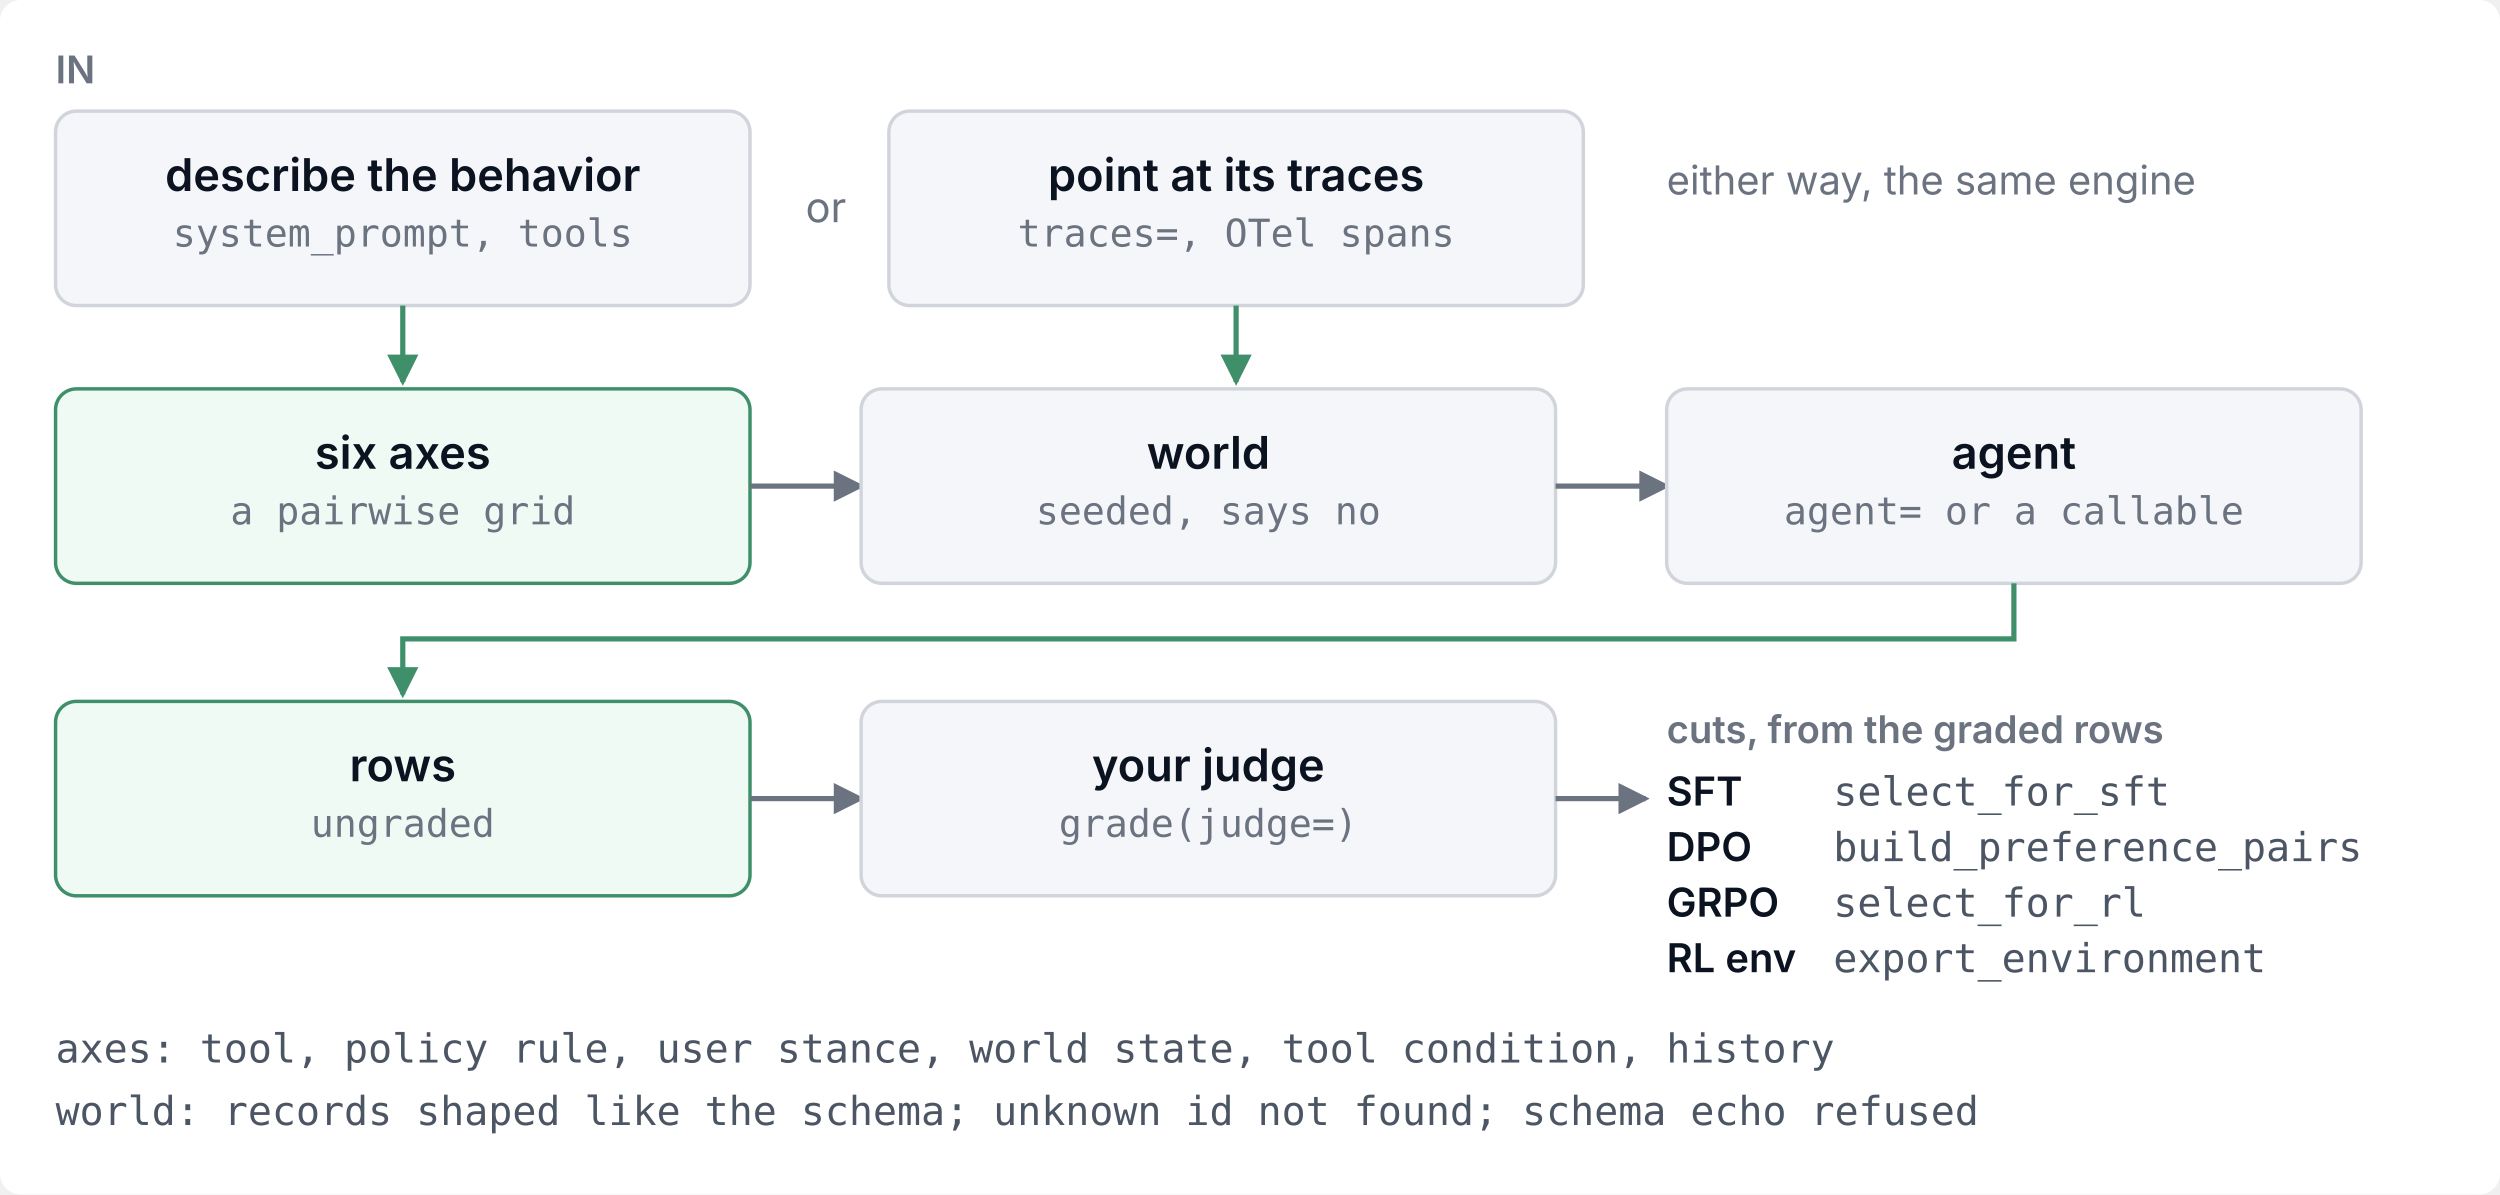
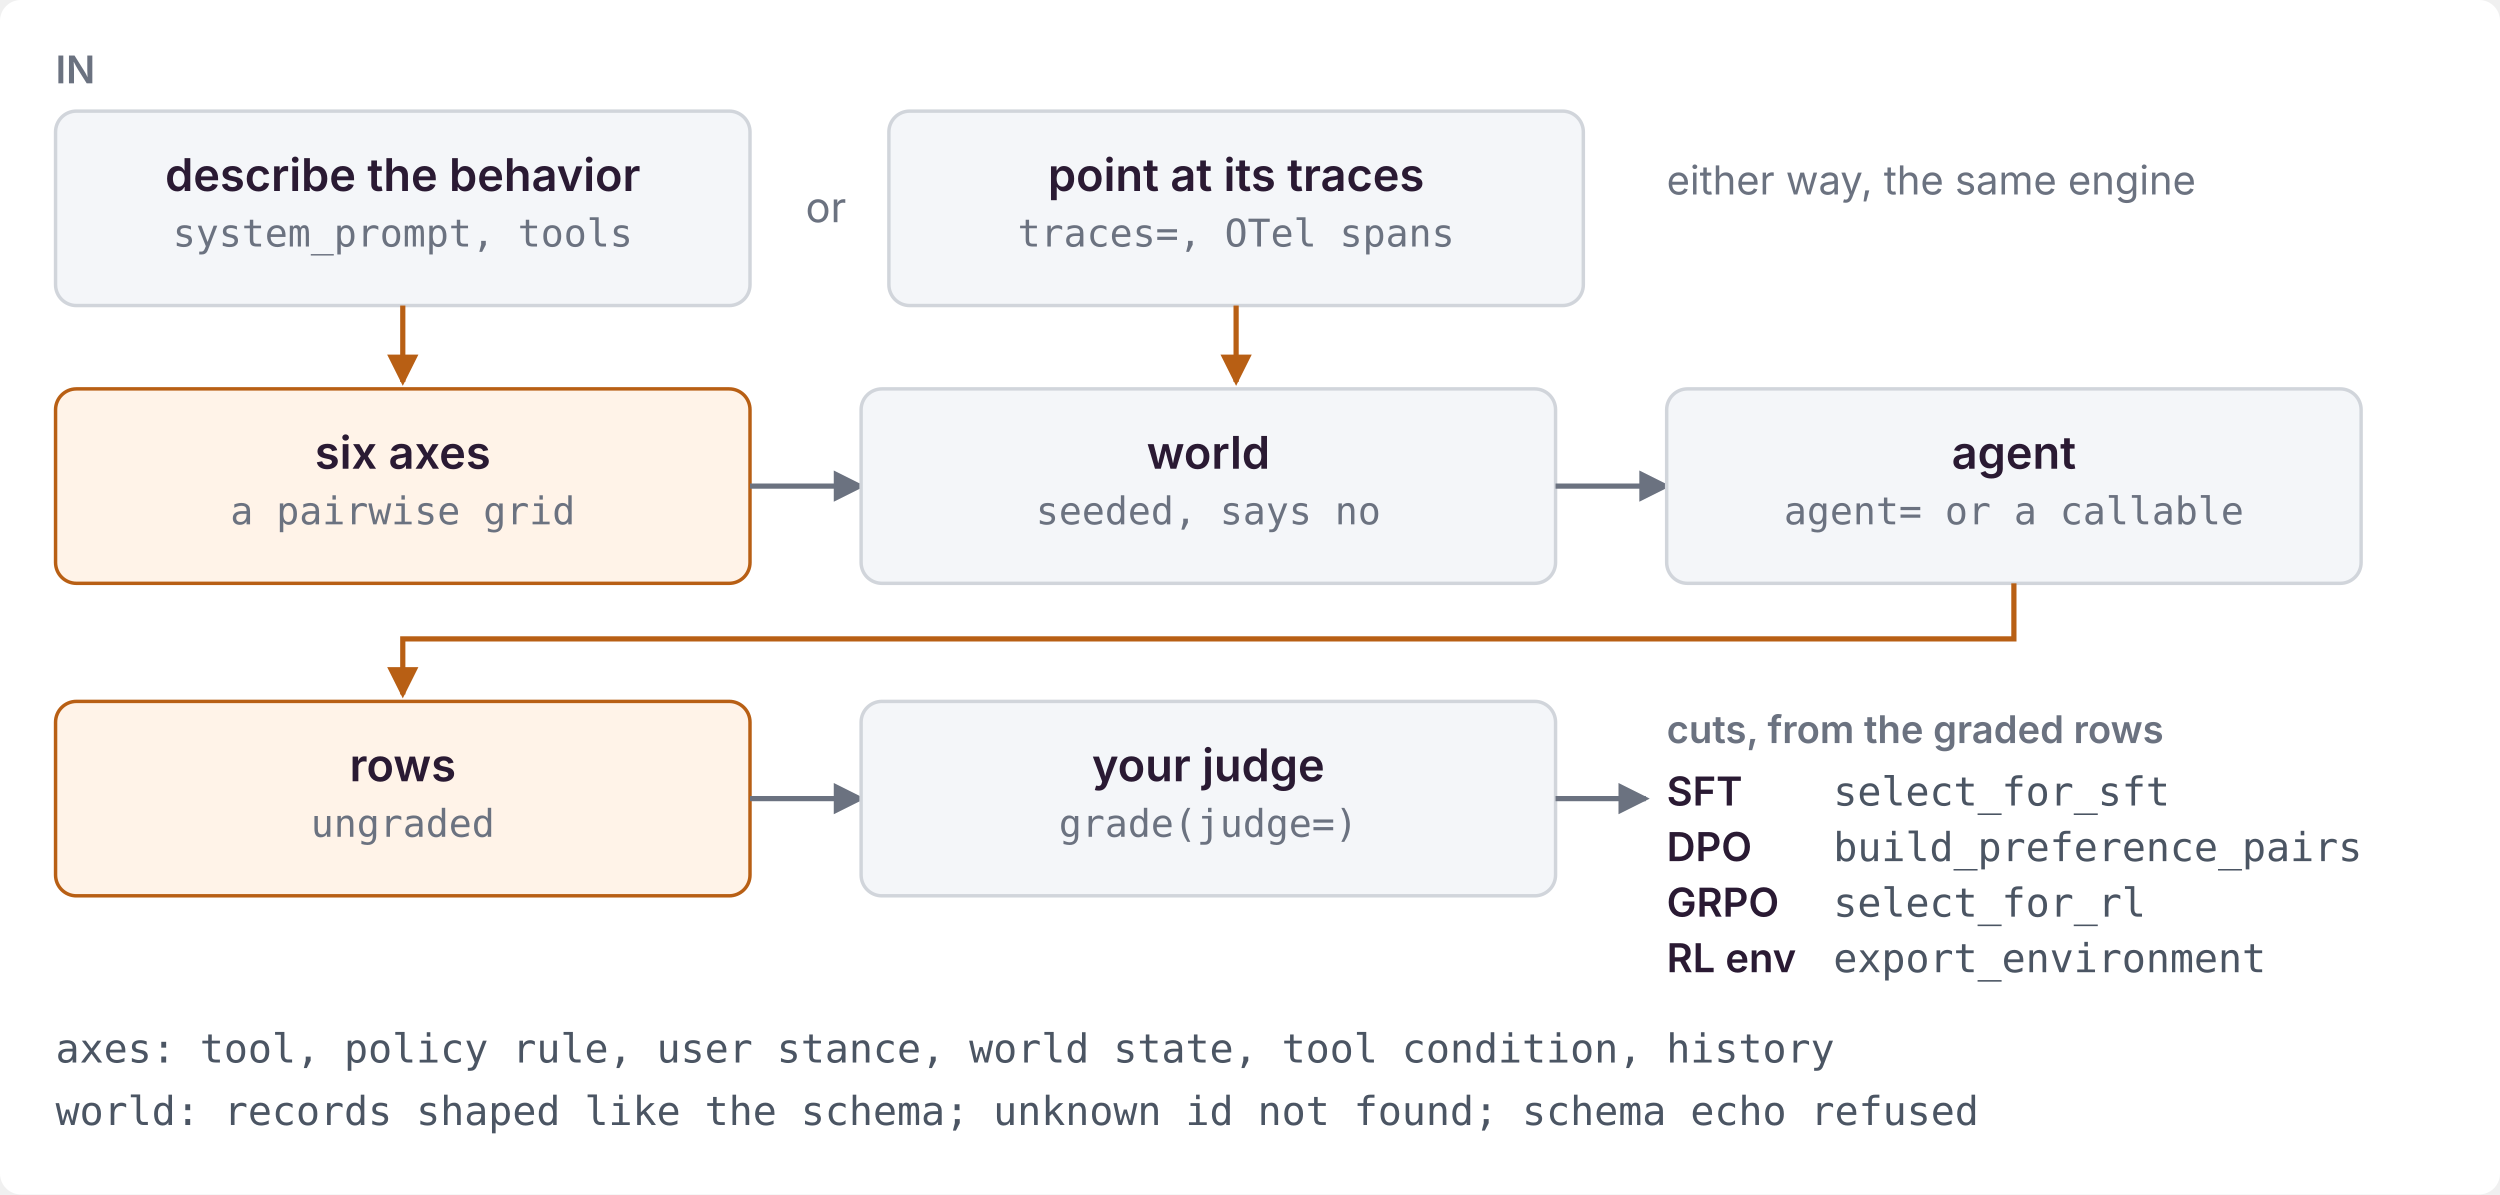
<svg xmlns="http://www.w3.org/2000/svg" viewBox="0 0 720 344" width="720" height="344" role="img" aria-label="How simulate() turns an agent definition into graded rows and cuts">
  <defs>
    <marker id="arrow" viewBox="0 0 8 8" refX="7" refY="4" markerWidth="6" markerHeight="6" orient="auto">
      <path d="M0,0 L8,4 L0,8 z" fill="#6B7280" />
    </marker>
    <marker id="arrow-green" viewBox="0 0 8 8" refX="7" refY="4" markerWidth="6" markerHeight="6" orient="auto">
-       <path d="M0,0 L8,4 L0,8 z" fill="#3F8F6B" />
+       <path d="M0,0 L8,4 L0,8 z" fill="#B85F14" />
    </marker>
  </defs>
  <rect width="720" height="344" rx="6" fill="#FFFFFF" />
  <text x="16" y="24" font-family="ui-sans-serif, system-ui, -apple-system, 'Segoe UI', Inter, sans-serif" font-size="11" font-weight="600" fill="#6B7280" text-anchor="start">IN</text>
  <rect x="16" y="32" width="200" height="56" rx="6" fill="#F4F6F9" stroke="#D1D5DB" />
-   <text x="116.0" y="55.0" font-family="ui-sans-serif, system-ui, -apple-system, 'Segoe UI', Inter, sans-serif" font-size="13" font-weight="600" fill="#0B1220" text-anchor="middle">describe the behavior</text>
+   <text x="116.0" y="55.0" font-family="ui-sans-serif, system-ui, -apple-system, 'Segoe UI', Inter, sans-serif" font-size="13" font-weight="600" fill="#2A1A33" text-anchor="middle">describe the behavior</text>
  <text x="116.0" y="71.0" font-family="ui-monospace, SFMono-Regular, Menlo, Consolas, monospace" font-size="11" font-weight="400" fill="#6B7280" text-anchor="middle">system_prompt, tools</text>
  <text x="232" y="64" font-family="ui-sans-serif, system-ui, -apple-system, 'Segoe UI', Inter, sans-serif" font-size="12" font-weight="400" fill="#6B7280" text-anchor="start">or</text>
  <rect x="256" y="32" width="200" height="56" rx="6" fill="#F4F6F9" stroke="#D1D5DB" />
-   <text x="356.0" y="55.0" font-family="ui-sans-serif, system-ui, -apple-system, 'Segoe UI', Inter, sans-serif" font-size="13" font-weight="600" fill="#0B1220" text-anchor="middle">point at its traces</text>
+   <text x="356.0" y="55.0" font-family="ui-sans-serif, system-ui, -apple-system, 'Segoe UI', Inter, sans-serif" font-size="13" font-weight="600" fill="#2A1A33" text-anchor="middle">point at its traces</text>
  <text x="356.0" y="71.0" font-family="ui-monospace, SFMono-Regular, Menlo, Consolas, monospace" font-size="11" font-weight="400" fill="#6B7280" text-anchor="middle">traces=, OTel spans</text>
  <text x="480" y="56" font-family="ui-sans-serif, system-ui, -apple-system, 'Segoe UI', Inter, sans-serif" font-size="11.5" font-weight="400" fill="#6B7280" text-anchor="start">either way, the same engine</text>
-   <path d="M 116 88 L 116 110" fill="none" stroke="#3F8F6B" stroke-width="1.5" marker-end="url(#arrow-green)" />
-   <path d="M 356 88 L 356 110" fill="none" stroke="#3F8F6B" stroke-width="1.5" marker-end="url(#arrow-green)" />
-   <rect x="16" y="112" width="200" height="56" rx="6" fill="#F0FAF5" stroke="#3F8F6B" />
-   <text x="116.0" y="135.0" font-family="ui-sans-serif, system-ui, -apple-system, 'Segoe UI', Inter, sans-serif" font-size="13" font-weight="600" fill="#0B1220" text-anchor="middle">six axes</text>
+   <path d="M 116 88 L 116 110" fill="none" stroke="#B85F14" stroke-width="1.5" marker-end="url(#arrow-green)" />
+   <path d="M 356 88 L 356 110" fill="none" stroke="#B85F14" stroke-width="1.5" marker-end="url(#arrow-green)" />
+   <rect x="16" y="112" width="200" height="56" rx="6" fill="#FFF3E8" stroke="#B85F14" />
+   <text x="116.0" y="135.0" font-family="ui-sans-serif, system-ui, -apple-system, 'Segoe UI', Inter, sans-serif" font-size="13" font-weight="600" fill="#2A1A33" text-anchor="middle">six axes</text>
  <text x="116.0" y="151.0" font-family="ui-monospace, SFMono-Regular, Menlo, Consolas, monospace" font-size="11" font-weight="400" fill="#6B7280" text-anchor="middle">a pairwise grid</text>
  <path d="M 216 140.0 L 248 140.0" fill="none" stroke="#6B7280" stroke-width="1.5" marker-end="url(#arrow)" />
  <rect x="248" y="112" width="200" height="56" rx="6" fill="#F4F6F9" stroke="#D1D5DB" />
-   <text x="348.0" y="135.0" font-family="ui-sans-serif, system-ui, -apple-system, 'Segoe UI', Inter, sans-serif" font-size="13" font-weight="600" fill="#0B1220" text-anchor="middle">world</text>
+   <text x="348.0" y="135.0" font-family="ui-sans-serif, system-ui, -apple-system, 'Segoe UI', Inter, sans-serif" font-size="13" font-weight="600" fill="#2A1A33" text-anchor="middle">world</text>
  <text x="348.0" y="151.0" font-family="ui-monospace, SFMono-Regular, Menlo, Consolas, monospace" font-size="11" font-weight="400" fill="#6B7280" text-anchor="middle">seeded, says no</text>
  <path d="M 448 140.0 L 480 140.0" fill="none" stroke="#6B7280" stroke-width="1.5" marker-end="url(#arrow)" />
  <rect x="480" y="112" width="200" height="56" rx="6" fill="#F4F6F9" stroke="#D1D5DB" />
-   <text x="580.0" y="135.0" font-family="ui-sans-serif, system-ui, -apple-system, 'Segoe UI', Inter, sans-serif" font-size="13" font-weight="600" fill="#0B1220" text-anchor="middle">agent</text>
+   <text x="580.0" y="135.0" font-family="ui-sans-serif, system-ui, -apple-system, 'Segoe UI', Inter, sans-serif" font-size="13" font-weight="600" fill="#2A1A33" text-anchor="middle">agent</text>
  <text x="580.0" y="151.0" font-family="ui-monospace, SFMono-Regular, Menlo, Consolas, monospace" font-size="11" font-weight="400" fill="#6B7280" text-anchor="middle">agent= or a callable</text>
-   <path d="M 580 168 L 580 184 L 116 184 L 116 200" fill="none" stroke="#3F8F6B" stroke-width="1.5" marker-end="url(#arrow-green)" />
-   <rect x="16" y="202" width="200" height="56" rx="6" fill="#F0FAF5" stroke="#3F8F6B" />
-   <text x="116.0" y="225.0" font-family="ui-sans-serif, system-ui, -apple-system, 'Segoe UI', Inter, sans-serif" font-size="13" font-weight="600" fill="#0B1220" text-anchor="middle">rows</text>
+   <path d="M 580 168 L 580 184 L 116 184 L 116 200" fill="none" stroke="#B85F14" stroke-width="1.5" marker-end="url(#arrow-green)" />
+   <rect x="16" y="202" width="200" height="56" rx="6" fill="#FFF3E8" stroke="#B85F14" />
+   <text x="116.0" y="225.0" font-family="ui-sans-serif, system-ui, -apple-system, 'Segoe UI', Inter, sans-serif" font-size="13" font-weight="600" fill="#2A1A33" text-anchor="middle">rows</text>
  <text x="116.0" y="241.0" font-family="ui-monospace, SFMono-Regular, Menlo, Consolas, monospace" font-size="11" font-weight="400" fill="#6B7280" text-anchor="middle">ungraded</text>
  <path d="M 216 230.0 L 248 230.0" fill="none" stroke="#6B7280" stroke-width="1.5" marker-end="url(#arrow)" />
  <rect x="248" y="202" width="200" height="56" rx="6" fill="#F4F6F9" stroke="#D1D5DB" />
-   <text x="348.0" y="225.0" font-family="ui-sans-serif, system-ui, -apple-system, 'Segoe UI', Inter, sans-serif" font-size="13" font-weight="600" fill="#0B1220" text-anchor="middle">your judge</text>
+   <text x="348.0" y="225.0" font-family="ui-sans-serif, system-ui, -apple-system, 'Segoe UI', Inter, sans-serif" font-size="13" font-weight="600" fill="#2A1A33" text-anchor="middle">your judge</text>
  <text x="348.0" y="241.0" font-family="ui-monospace, SFMono-Regular, Menlo, Consolas, monospace" font-size="11" font-weight="400" fill="#6B7280" text-anchor="middle">grade(judge=)</text>
  <text x="480" y="214" font-family="ui-sans-serif, system-ui, -apple-system, 'Segoe UI', Inter, sans-serif" font-size="11" font-weight="600" fill="#6B7280" text-anchor="start">cuts, from the graded rows</text>
-   <text x="480" y="232" font-family="ui-sans-serif, system-ui, -apple-system, 'Segoe UI', Inter, sans-serif" font-size="11.5" font-weight="600" fill="#0B1220" text-anchor="start">SFT</text>
+   <text x="480" y="232" font-family="ui-sans-serif, system-ui, -apple-system, 'Segoe UI', Inter, sans-serif" font-size="11.5" font-weight="600" fill="#2A1A33" text-anchor="start">SFT</text>
  <text x="528" y="232" font-family="ui-monospace, SFMono-Regular, Menlo, Consolas, monospace" font-size="11.5" font-weight="400" fill="#4B5563" text-anchor="start">select_for_sft</text>
-   <text x="480" y="248" font-family="ui-sans-serif, system-ui, -apple-system, 'Segoe UI', Inter, sans-serif" font-size="11.5" font-weight="600" fill="#0B1220" text-anchor="start">DPO</text>
+   <text x="480" y="248" font-family="ui-sans-serif, system-ui, -apple-system, 'Segoe UI', Inter, sans-serif" font-size="11.5" font-weight="600" fill="#2A1A33" text-anchor="start">DPO</text>
  <text x="528" y="248" font-family="ui-monospace, SFMono-Regular, Menlo, Consolas, monospace" font-size="11.5" font-weight="400" fill="#4B5563" text-anchor="start">build_preference_pairs</text>
-   <text x="480" y="264" font-family="ui-sans-serif, system-ui, -apple-system, 'Segoe UI', Inter, sans-serif" font-size="11.5" font-weight="600" fill="#0B1220" text-anchor="start">GRPO</text>
+   <text x="480" y="264" font-family="ui-sans-serif, system-ui, -apple-system, 'Segoe UI', Inter, sans-serif" font-size="11.5" font-weight="600" fill="#2A1A33" text-anchor="start">GRPO</text>
  <text x="528" y="264" font-family="ui-monospace, SFMono-Regular, Menlo, Consolas, monospace" font-size="11.5" font-weight="400" fill="#4B5563" text-anchor="start">select_for_rl</text>
-   <text x="480" y="280" font-family="ui-sans-serif, system-ui, -apple-system, 'Segoe UI', Inter, sans-serif" font-size="11.5" font-weight="600" fill="#0B1220" text-anchor="start">RL env</text>
+   <text x="480" y="280" font-family="ui-sans-serif, system-ui, -apple-system, 'Segoe UI', Inter, sans-serif" font-size="11.5" font-weight="600" fill="#2A1A33" text-anchor="start">RL env</text>
  <text x="528" y="280" font-family="ui-monospace, SFMono-Regular, Menlo, Consolas, monospace" font-size="11.5" font-weight="400" fill="#4B5563" text-anchor="start">export_environment</text>
  <path d="M 448 230 L 474 230" fill="none" stroke="#6B7280" stroke-width="1.5" marker-end="url(#arrow)" />
  <text x="16" y="306" font-family="ui-monospace, SFMono-Regular, Menlo, Consolas, monospace" font-size="11.5" font-weight="400" fill="#4B5563" text-anchor="start">axes: tool, policy rule, user stance, world state, tool condition, history</text>
  <text x="16" y="324" font-family="ui-monospace, SFMono-Regular, Menlo, Consolas, monospace" font-size="11.5" font-weight="400" fill="#4B5563" text-anchor="start">world: records shaped like the schema; unknown id not found; schema echo refused</text>
</svg>
